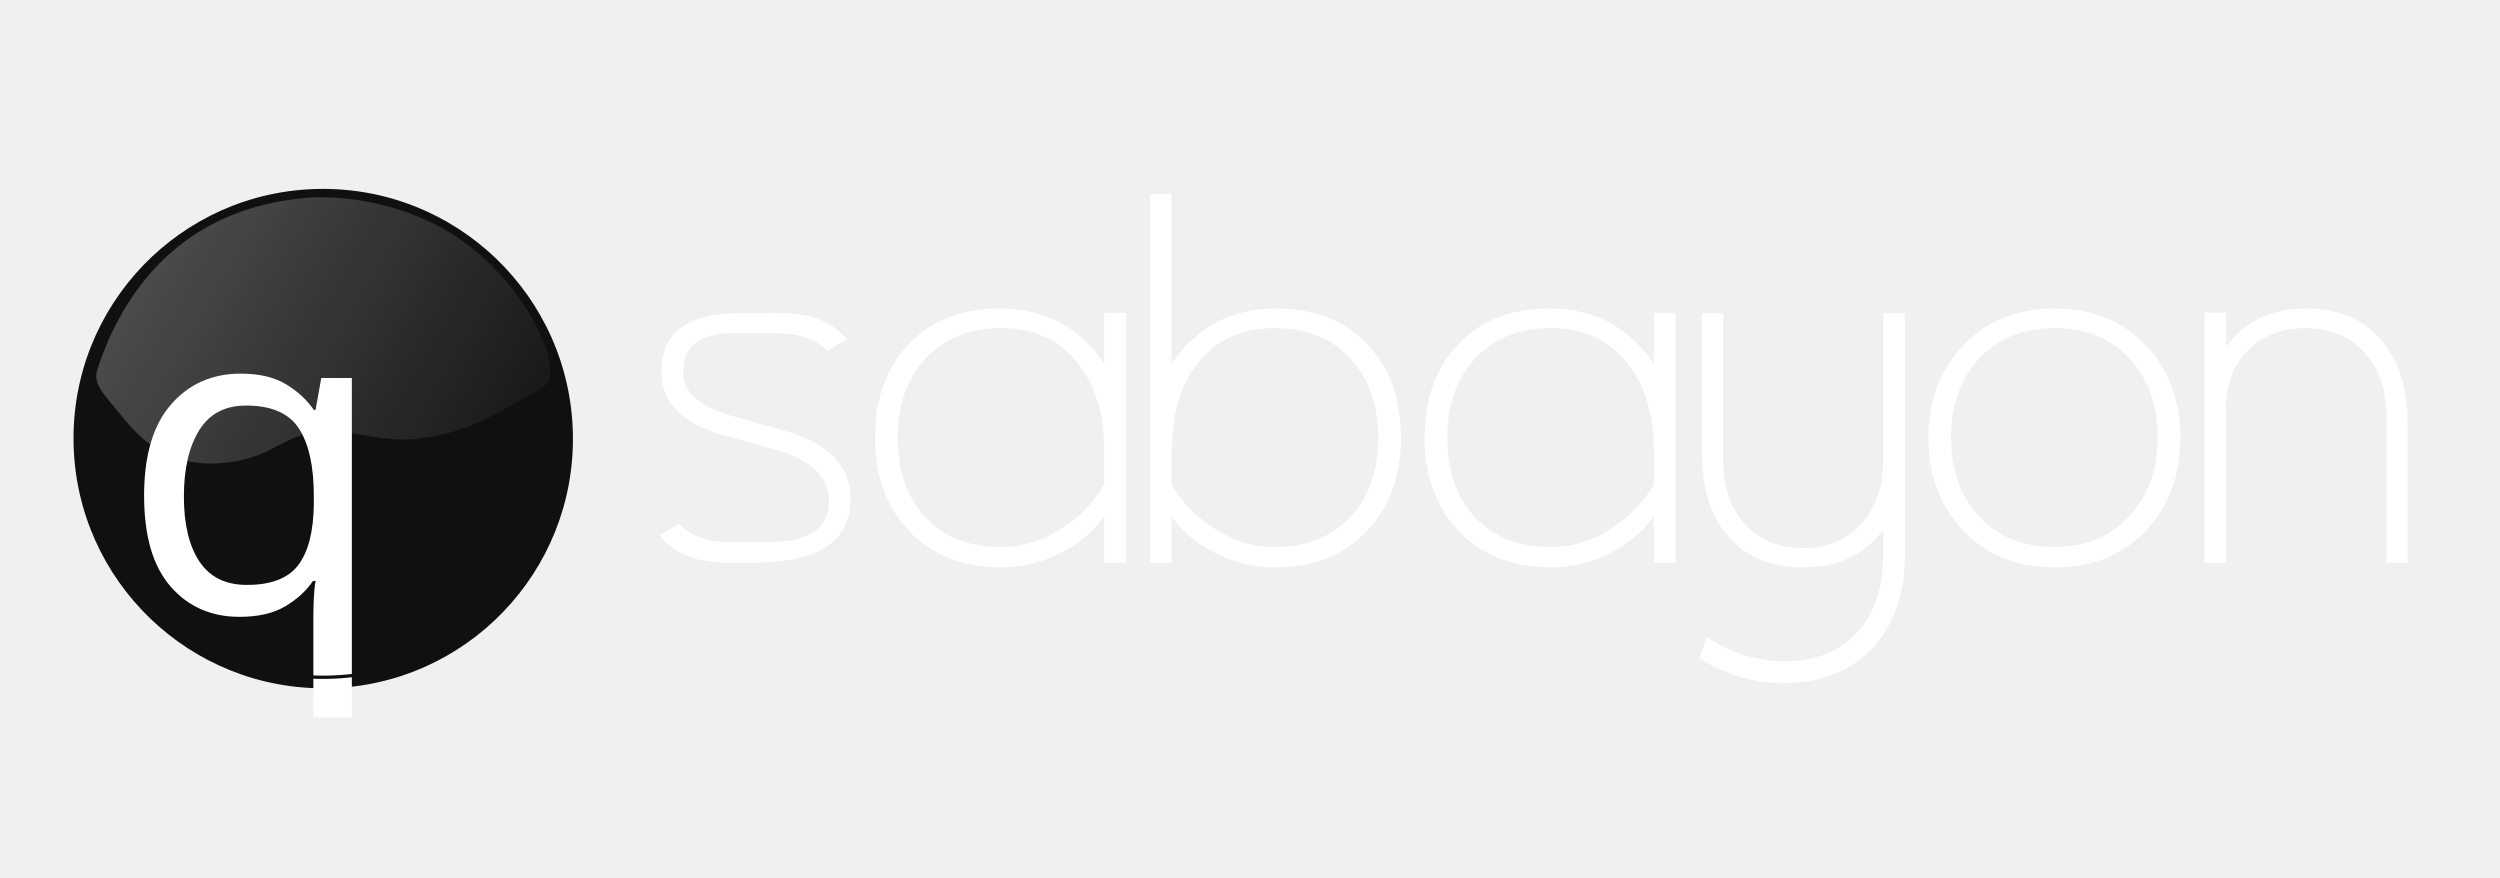
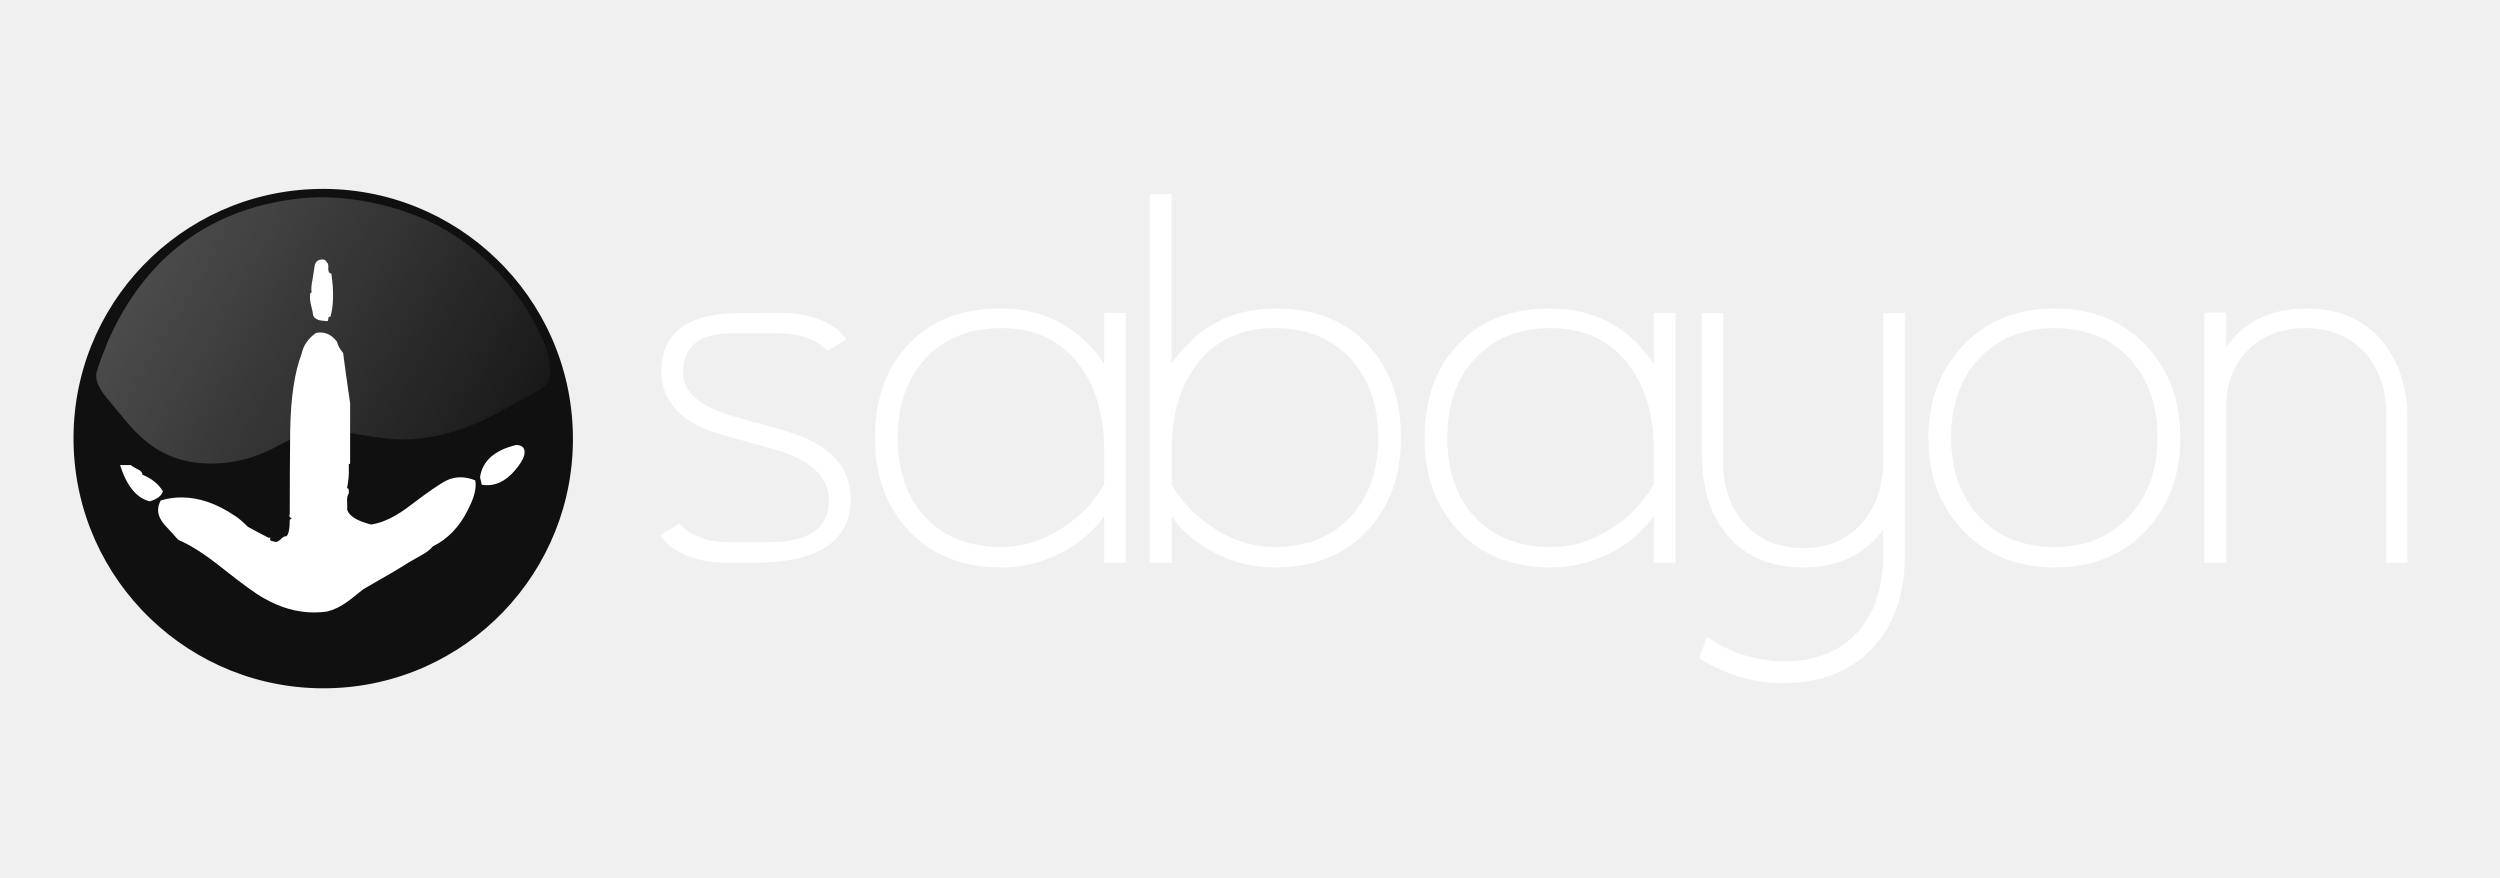
<svg xmlns="http://www.w3.org/2000/svg" xmlns:xlink="http://www.w3.org/1999/xlink" width="570" height="200" id="svg3198" version="1.1">
  <defs id="defs3200">
    <linearGradient x1="46.916" y1="45.73" x2="150.705" y2="106.608" id="linearGradient2538" xlink:href="#linearGradient4808" gradientUnits="userSpaceOnUse" gradientTransform="matrix(1.468567,0,0,1.468567,-46.27227,-47.02182)" />
    <linearGradient id="linearGradient4808">
      <stop id="stop4810" style="stop-color:#ffffff;stop-opacity:0.724" offset="0" />
      <stop id="stop4812" style="stop-color:#ffffff;stop-opacity:0.041" offset="1" />
    </linearGradient>
  </defs>
  <g id="layer1" transform="translate(0,-852.3622)">
    <g transform="matrix(0.577985,0,0,0.577985,33.91348,788.7177)" id="layer1-1">
      <g id="text2820" style="font-size:40px;font-style:normal;font-weight:normal;fill:#000000;fill-opacity:1;stroke:none;font-family:Bitstream Vera Sans">
        <path d="m 276.882,306.856 c -8e-5,16.836 -12.797,25.255 -38.391,25.255 l -9.98,0 c -12.288,0 -21.283,-3.598 -26.986,-10.794 l 7.637,-4.582 c 4.684,4.82 11.134,7.23 19.348,7.23 l 16.191,0 c 15.75,1e-5 23.625,-5.499 23.625,-16.497 -7e-5,-9.436 -7.502,-16.225 -22.505,-20.367 l -19.043,-5.295 c -16.361,-4.548 -24.542,-12.933 -24.542,-25.153 0,-15.343 10.353,-23.014 31.059,-23.014 l 9.572,0 0,-0.102 5.601,0 c 12.424,9e-5 21.385,3.462 26.884,10.387 l -7.637,4.582 c -4.481,-4.616 -11.202,-6.925 -20.163,-6.925 l -17.413,0 c -12.899,9e-5 -19.348,5.16 -19.348,15.479 -1e-5,7.807 6.653,13.578 19.959,17.312 l 19.857,5.601 c 17.515,4.956 26.273,13.917 26.273,26.884" id="path2825" style="font-size:250px;font-variant:normal;font-stretch:normal;fill:#ffffff;font-family:Asenine;-inkscape-font-specification:Asenine;fill-opacity:1" />
        <path d="m 385.468,332.111 -8.554,0 0,-18.33 c -5.363,7.468 -12.831,13.069 -22.403,16.802 -5.771,2.24 -11.847,3.36 -18.228,3.36 -15.003,0 -27.054,-4.718 -36.151,-14.155 -9.097,-9.504 -13.646,-21.792 -13.646,-36.864 -10e-6,-15.343 4.379,-27.631 13.136,-36.864 8.893,-9.504 20.978,-14.257 36.253,-14.257 17.447,1e-4 31.127,7.264 41.039,21.792 l 0,-20.061 8.554,0 0,98.574 m -8.554,-30.855 0,-13.34 c -1e-4,-13.781 -3.259,-25.017 -9.776,-33.707 -7.264,-9.776 -17.549,-14.664 -30.855,-14.664 -12.627,9e-5 -22.641,4.073 -30.041,12.22 -7.196,7.875 -10.794,18.194 -10.794,30.957 -10e-6,12.967 3.53,23.32 10.591,31.059 7.332,8.079 17.413,12.118 30.244,12.118 6.517,10e-6 12.593,-1.392 18.228,-4.175 9.776,-4.82 17.244,-11.643 22.403,-20.468" id="path2827" style="font-size:250px;font-variant:normal;font-stretch:normal;fill:#ffffff;font-family:Asenine;-inkscape-font-specification:Asenine;fill-opacity:1" />
        <path d="m 493.968,282.926 c -1.1e-4,15.071 -4.549,27.359 -13.646,36.864 -9.029,9.437 -21.079,14.155 -36.151,14.155 -6.382,0 -12.458,-1.12 -18.228,-3.36 -9.64,-3.734 -17.108,-9.335 -22.403,-16.802 l 0,18.33 -8.554,0 -0.102,-0.102 0,-145.316 8.554,0 0,66.904 c 9.98,-14.528 23.693,-21.792 41.141,-21.792 15.275,1e-4 27.359,4.752 36.253,14.257 8.758,9.233 13.136,21.521 13.136,36.864 m -8.961,-0.204 c -1e-4,-12.695 -3.598,-23.014 -10.794,-30.957 -7.4,-8.147 -17.414,-12.22 -30.041,-12.22 -13.442,9e-5 -23.761,4.854 -30.957,14.562 -6.449,8.622 -9.674,19.891 -9.674,33.809 l 0,13.34 c 5.16,8.826 12.627,15.648 22.403,20.468 5.635,2.783 11.711,4.175 18.228,4.175 12.695,10e-6 22.743,-4.073 30.143,-12.22 7.128,-7.807 10.692,-18.126 10.692,-30.957" id="path2829" style="font-size:250px;font-variant:normal;font-stretch:normal;fill:#ffffff;font-family:Asenine;-inkscape-font-specification:Asenine;fill-opacity:1" />
        <path d="m 602.265,332.111 -8.554,0 0,-18.33 c -5.363,7.468 -12.831,13.069 -22.403,16.802 -5.771,2.24 -11.847,3.36 -18.228,3.36 -15.003,0 -27.054,-4.718 -36.151,-14.155 -9.097,-9.504 -13.646,-21.792 -13.646,-36.864 0,-15.343 4.379,-27.631 13.136,-36.864 8.893,-9.504 20.978,-14.257 36.253,-14.257 17.447,1e-4 31.127,7.264 41.039,21.792 l 0,-20.061 8.554,0 0,98.574 m -8.554,-30.855 0,-13.34 c -9e-5,-13.781 -3.259,-25.017 -9.776,-33.707 -7.264,-9.776 -17.549,-14.664 -30.855,-14.664 -12.627,9e-5 -22.641,4.073 -30.041,12.22 -7.196,7.875 -10.794,18.194 -10.794,30.957 -2e-5,12.967 3.53,23.32 10.591,31.059 7.332,8.079 17.413,12.118 30.244,12.118 6.517,10e-6 12.593,-1.392 18.228,-4.175 9.776,-4.82 17.244,-11.643 22.403,-20.468" id="path2831" style="font-size:250px;font-variant:normal;font-stretch:normal;fill:#ffffff;font-family:Asenine;-inkscape-font-specification:Asenine;fill-opacity:1" />
        <path d="m 692.741,329.056 c -8e-5,15.275 -4.175,27.427 -12.525,36.456 -8.622,9.369 -20.502,14.053 -35.642,14.053 -11.609,-5e-5 -22.573,-3.259 -32.892,-9.776 l 2.953,-8.554 c 5.703,4.141 11.914,6.925 18.635,8.35 4.481,0.95 8.384,1.426 11.711,1.426 12.559,-4e-5 22.301,-3.904 29.226,-11.711 6.653,-7.468 9.98,-17.549 9.98,-30.244 l 0,-9.98 c -7.4,9.912 -17.889,14.868 -31.466,14.868 -13.035,0 -23.082,-4.277 -30.143,-12.831 -6.585,-7.875 -9.878,-18.466 -9.878,-31.772 l 0,-55.703 8.35,0 0,58.452 c -2e-5,9.98 2.749,18.092 8.248,24.338 5.771,6.585 13.578,9.878 23.422,9.878 9.708,10e-6 17.447,-3.327 23.218,-9.98 5.499,-6.314 8.248,-14.392 8.248,-24.236 l 0,-58.452 8.554,0 0,95.418" id="path2833" style="font-size:250px;font-variant:normal;font-stretch:normal;fill:#ffffff;font-family:Asenine;-inkscape-font-specification:Asenine;fill-opacity:1" />
        <path d="m 801.403,282.926 c -1e-4,14.868 -4.583,27.088 -13.747,36.66 -9.097,9.572 -21.046,14.358 -35.845,14.358 -14.732,0 -26.714,-4.786 -35.947,-14.358 -9.233,-9.64 -13.849,-21.86 -13.849,-36.66 0,-14.8 4.616,-27.02 13.849,-36.66 9.233,-9.64 21.215,-14.46 35.947,-14.46 14.8,1e-4 26.816,4.854 36.049,14.562 9.029,9.504 13.544,21.69 13.544,36.558 m -8.961,-0.204 c -9e-5,-12.559 -3.598,-22.844 -10.794,-30.855 -7.4,-8.214 -17.346,-12.322 -29.837,-12.322 -12.492,9e-5 -22.505,4.107 -30.041,12.322 -7.196,7.943 -10.794,18.228 -10.794,30.855 -2e-5,12.627 3.598,22.912 10.794,30.855 7.468,8.215 17.481,12.322 30.041,12.322 12.356,10e-6 22.267,-4.141 29.735,-12.424 7.264,-8.079 10.896,-18.33 10.896,-30.754" id="path2835" style="font-size:250px;font-variant:normal;font-stretch:normal;fill:#ffffff;font-family:Asenine;-inkscape-font-specification:Asenine;fill-opacity:1" />
        <path d="m 891.043,332.111 -8.35,0 0,-58.35 c -8e-5,-9.844 -2.784,-17.923 -8.35,-24.236 -5.838,-6.653 -13.612,-9.98 -23.32,-9.98 -9.64,9e-5 -17.312,2.919 -23.014,8.758 -5.703,5.771 -8.554,13.476 -8.554,23.116 l 0,60.489 -0.102,0 0,0.204 -8.35,0 0,-0.204 -0.102,0 0,-98.473 8.554,0 0,13.544 c 7.332,-10.115 17.855,-15.173 31.568,-15.173 12.899,1e-4 22.912,4.311 30.041,12.933 6.653,7.943 9.98,18.5 9.98,31.67 l 0,55.703" id="path2837" style="font-size:250px;font-variant:normal;font-stretch:normal;fill:#ffffff;font-family:Asenine;-inkscape-font-specification:Asenine;fill-opacity:1" />
      </g>
    </g>
    <g transform="matrix(0.6791067,0,0,0.6790964,5.388038,883.9646)" id="g2531">
      <path d="M 102.226,184.541 C 55.934,185.399 17.672,148.567 16.765,102.273 15.859,55.98 52.651,17.755 98.943,16.896 145.235,16.038 183.497,52.87 184.404,99.164 185.31,145.458 148.518,183.682 102.226,184.541 l 0,0 z" id="path4777" style="fill:#101010;fill-opacity:1;stroke:none" />
-       <text x="32.369" y="159.091" id="text4781" xml:space="preserve" style="font-size:146.857px;font-style:normal;font-variant:normal;font-weight:normal;font-stretch:normal;text-align:start;line-height:125%;text-anchor:start;fill:#ffffff;fill-opacity:1;stroke:none;font-family:AnimalTracks">
-         <tspan x="32.369" y="159.091" id="tspan4783">q</tspan>
-       </text>
+       <g style="font-size:146.857px;font-style:normal;font-variant:normal;font-weight:normal;font-stretch:normal;text-align:start;line-height:125%;text-anchor:start;fill:#ffffff;fill-opacity:1;stroke:none;font-family:AnimalTracks" id="text4781">
+         <path d="m 51.901,134.713 c -1.371,-1.566 -2.839,-3.182 -4.406,-4.846 -1.566,-1.762 -2.35,-3.476 -2.35,-5.14 -1.3e-5,-1.077 0.294,-2.154 0.881,-3.231 2.252,-0.685 4.553,-1.028 6.902,-1.028 5.874,4e-5 11.797,2.007 17.77,6.021 1.175,0.685 2.692,1.958 4.553,3.818 1.566,0.881 3.867,2.105 6.902,3.671 l 0.734,0 c -0.098,0.196 -0.147,0.392 -0.147,0.587 -5.1e-5,0.294 0.245,0.49 0.734,0.587 0.587,0.098 0.93,0.196 1.028,0.294 0.587,3e-5 1.224,-0.343 1.909,-1.028 0.685,-0.685 1.273,-0.979 1.762,-0.881 0.783,-0.587 1.175,-2.448 1.175,-5.581 0.392,-0.196 0.587,-0.343 0.587,-0.441 -5.7e-5,-0.098 -0.147,-0.196 -0.441,-0.294 -0.196,-0.196 -0.294,-0.392 -0.294,-0.587 -5.7e-5,-0.196 0.049,-0.343 0.147,-0.441 -5.7e-5,-9.399 0.049,-18.847 0.147,-28.343 0.196,-10.867 1.469,-19.385 3.818,-25.553 0.587,-2.839 2.203,-5.189 4.846,-7.049 0.489,-0.098 0.979,-0.147 1.469,-0.147 2.154,9.4e-5 4.014,1.028 5.581,3.084 0.196,1.077 0.881,2.35 2.056,3.818 0.489,3.818 1.273,9.448 2.35,16.889 l 0,20.266 c -0.392,5e-5 -0.539,0.245 -0.441,0.734 -8e-5,0.783 -8e-5,1.175 0,1.175 0.098,1.567 -0.098,3.671 -0.587,6.315 0.392,5e-5 0.587,0.245 0.587,0.734 -8e-5,0.685 -8e-5,1.028 0,1.028 -0.392,0.49 -0.588,1.273 -0.587,2.35 0.098,1.762 0.098,2.692 0,2.79 0.392,2.252 3.084,4.014 8.077,5.287 4.014,-0.587 8.42,-2.741 13.217,-6.462 6.07,-4.601 10.133,-7.392 12.189,-8.371 2.937,-1.371 6.119,-1.371 9.546,0 0.098,0.49 0.147,1.028 0.147,1.615 -1.2e-4,2.154 -0.881,4.944 -2.643,8.371 -2.839,5.678 -6.756,9.742 -11.749,12.189 -0.783,0.979 -1.958,1.909 -3.525,2.79 -1.567,0.881 -3.035,1.713 -4.406,2.497 -2.056,1.371 -7.196,4.406 -15.42,9.105 -3.035,2.448 -4.846,3.867 -5.434,4.259 -2.154,1.566 -4.406,2.643 -6.755,3.231 -1.469,0.196 -2.888,0.294 -4.259,0.294 -5.776,0 -11.455,-1.615 -17.035,-4.846 -2.643,-1.469 -7.294,-4.846 -13.951,-10.133 -5.776,-4.601 -10.672,-7.734 -14.686,-9.399 m -19.532,-25.112 3.671,0 c 0.196,0.294 0.881,0.734 2.056,1.322 1.175,0.49 1.762,1.126 1.762,1.909 3.133,1.273 5.434,3.133 6.902,5.581 -0.392,1.469 -1.86,2.595 -4.406,3.378 -4.406,-1.077 -7.734,-5.14 -9.986,-12.189 m 120.863,4.112 c 0.783,-5.483 4.846,-9.105 12.189,-10.867 2.252,0.098 3.133,1.273 2.643,3.525 -0.392,1.371 -1.42,3.035 -3.084,4.993 -3.329,3.916 -7.049,5.532 -11.161,4.846 l -0.587,-2.497 M 97.133,58.935 c -6.5e-5,-0.392 -0.245,-1.517 -0.734,-3.378 -0.294,-1.371 -0.343,-2.594 -0.147,-3.671 0.098,1.07e-4 0.245,-0.098 0.441,-0.294 -0.196,-0.979 -0.098,-2.399 0.294,-4.259 0.489,-3.035 0.734,-4.601 0.734,-4.699 0.294,-1.371 1.175,-2.056 2.643,-2.056 0.685,1.19e-4 1.175,0.343 1.469,1.028 0.392,0.196 0.538,0.881 0.441,2.056 -7e-5,1.077 0.343,1.616 1.028,1.615 0.881,5.972 0.783,10.819 -0.294,14.539 -0.49,-0.098 -0.734,0.147 -0.734,0.734 -7e-5,0.49 -0.147,0.734 -0.441,0.734 -1.469,-0.098 -2.448,-0.245 -2.937,-0.441 -1.077,-0.392 -1.664,-1.028 -1.762,-1.909" style="" id="path3002" />
+       </g>
      <path d="M 95.495,19.83 C 62.013,22.555 40.451,40.726 28.433,67.699 c -1.392,3.602 -2.95,7.185 -3.966,10.855 -0.729,4.195 2.949,7.801 5.695,11.223 4.68,5.622 9.087,11.697 16.6,15.61 9.001,4.883 21.668,4.637 31.392,1.045 5.453,-1.861 9.691,-5.159 15.248,-6.904 4.05,-1.575 8.813,-1.903 13.253,-1.121 8.848,1.199 17.825,3.588 26.914,2.18 11.574,-1.292 21.7,-6.018 30.608,-11.331 3.503,-2.104 7.714,-3.681 10.737,-6.205 2.803,-2.401 1.679,-5.73 1.543,-8.588 -1.843,-11.054 -7.75,-21.714 -16.946,-30.605 -9.314,-9.159 -21.779,-16.815 -36.5,-20.895 -8.726,-2.421 -18.172,-3.716 -27.517,-3.132 z" id="path4816" style="opacity:0.404;fill:url(#linearGradient2538);fill-opacity:1;stroke:none" />
      <path d="m 181.582,99.834 c 0.011,44.741 -36.256,81.017 -80.998,81.017 -44.742,0 -81.009,-36.276 -80.998,-81.017 -0.011,-44.741 36.256,-81.017 80.998,-81.017 44.742,0 81.009,36.276 80.998,81.017 l 0,0 z" id="path4827" style="fill:none;stroke:#101010;stroke-width:1.101;stroke-linecap:round;stroke-linejoin:round;stroke-miterlimit:4;stroke-opacity:1;stroke-dasharray:none;stroke-dashoffset:0" />
    </g>
  </g>
</svg>
